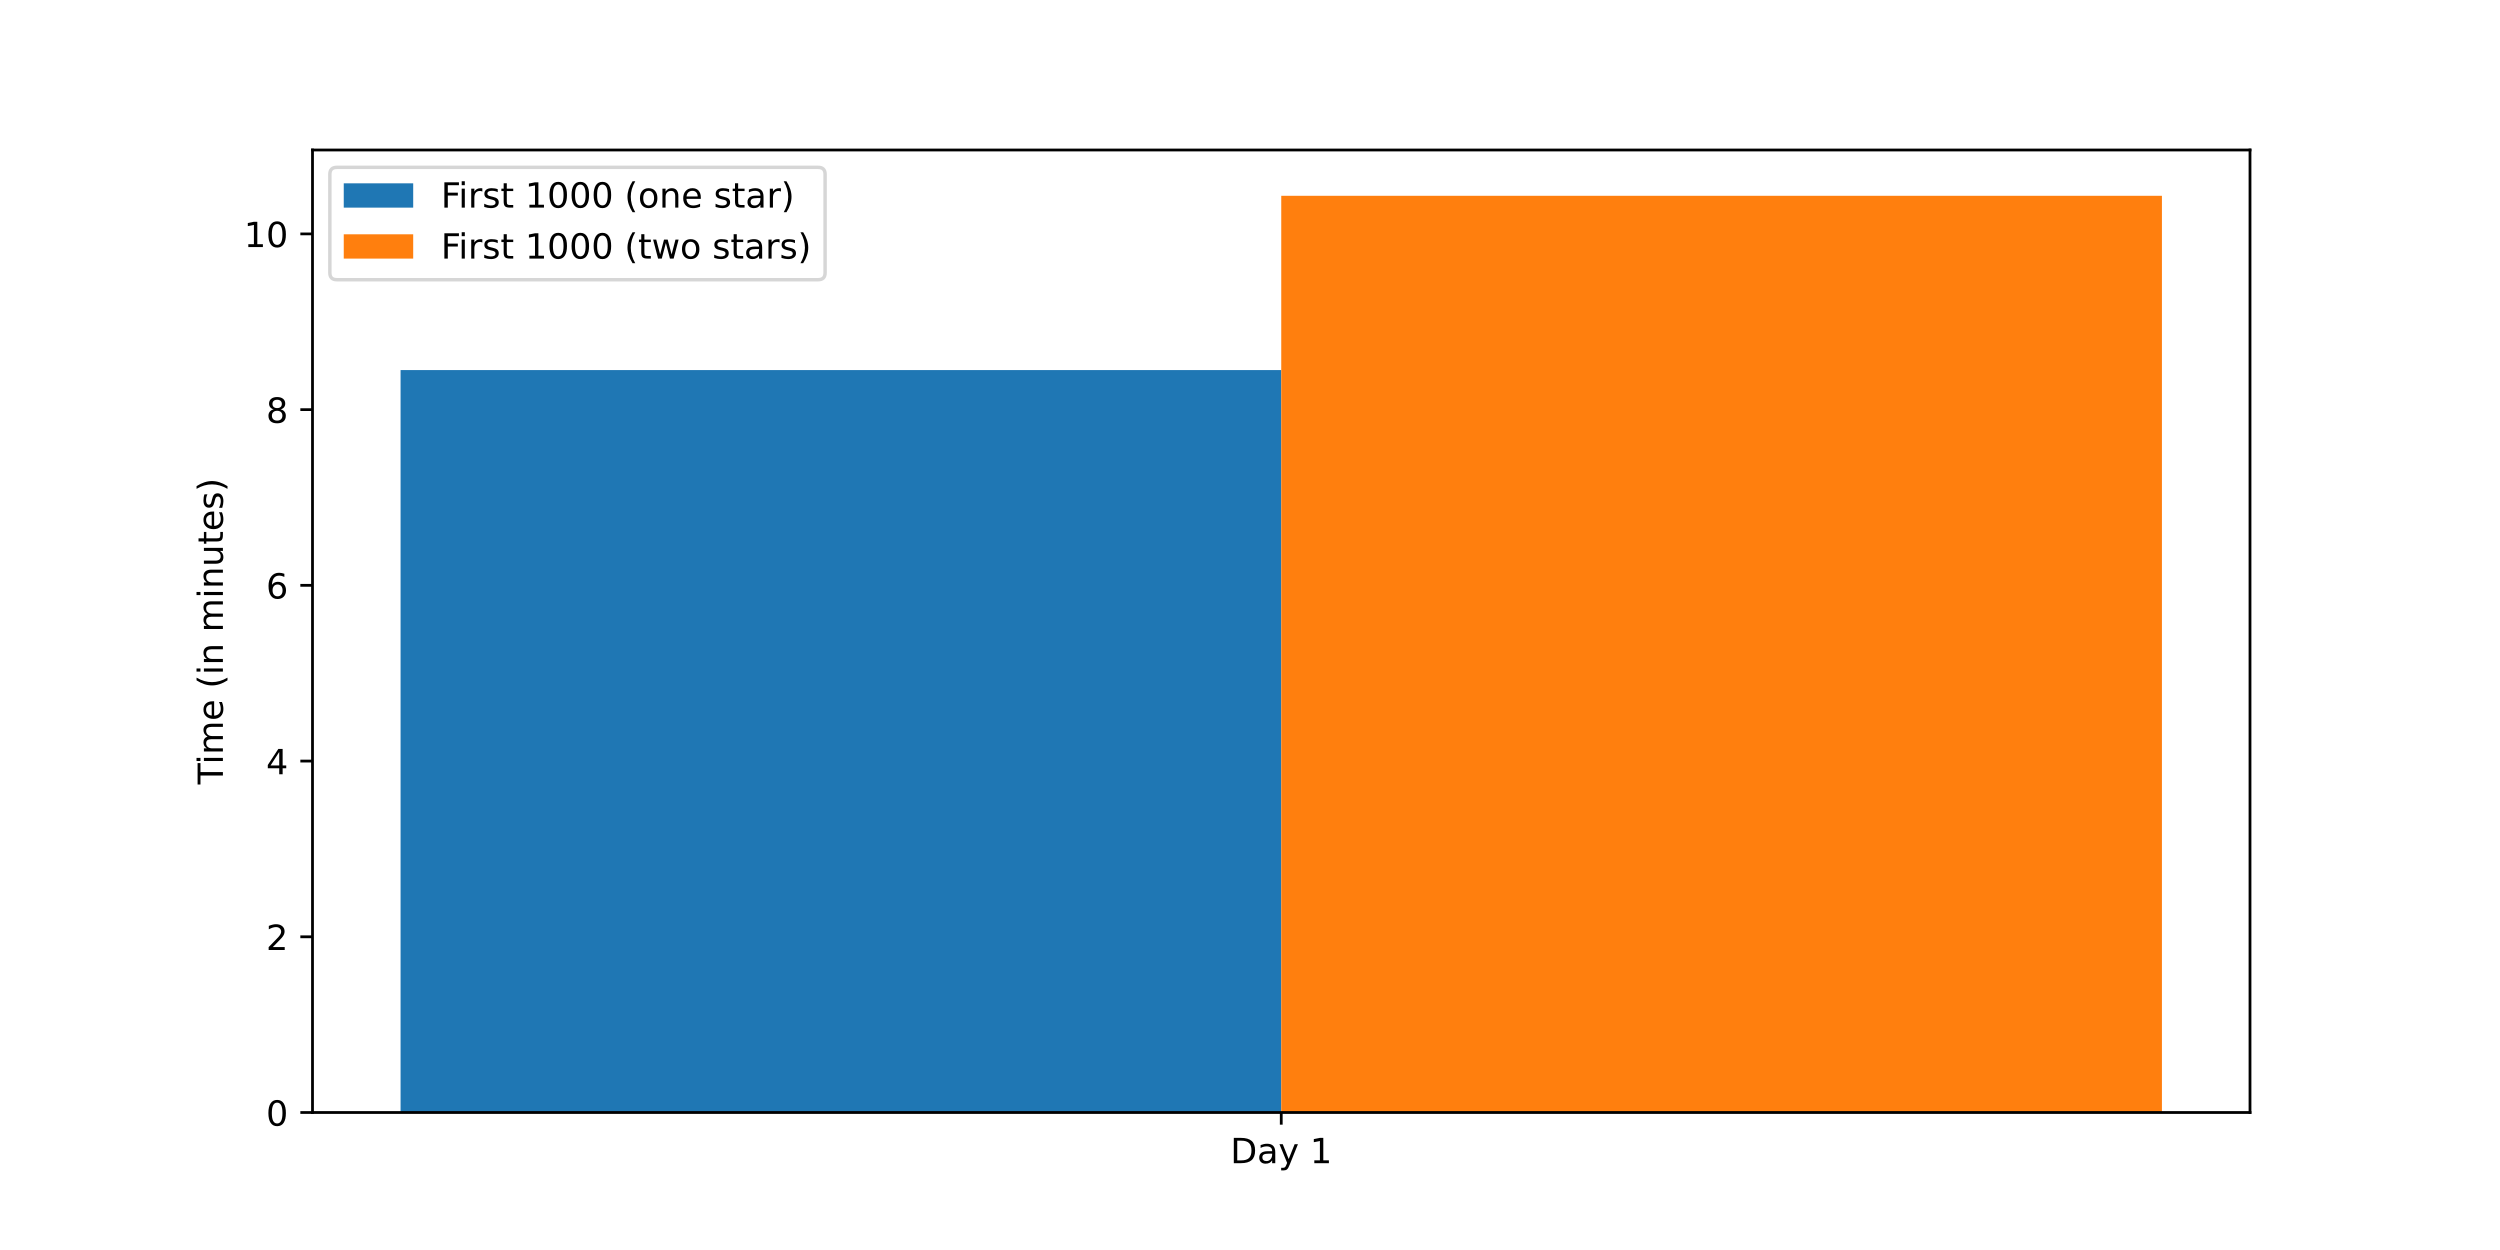
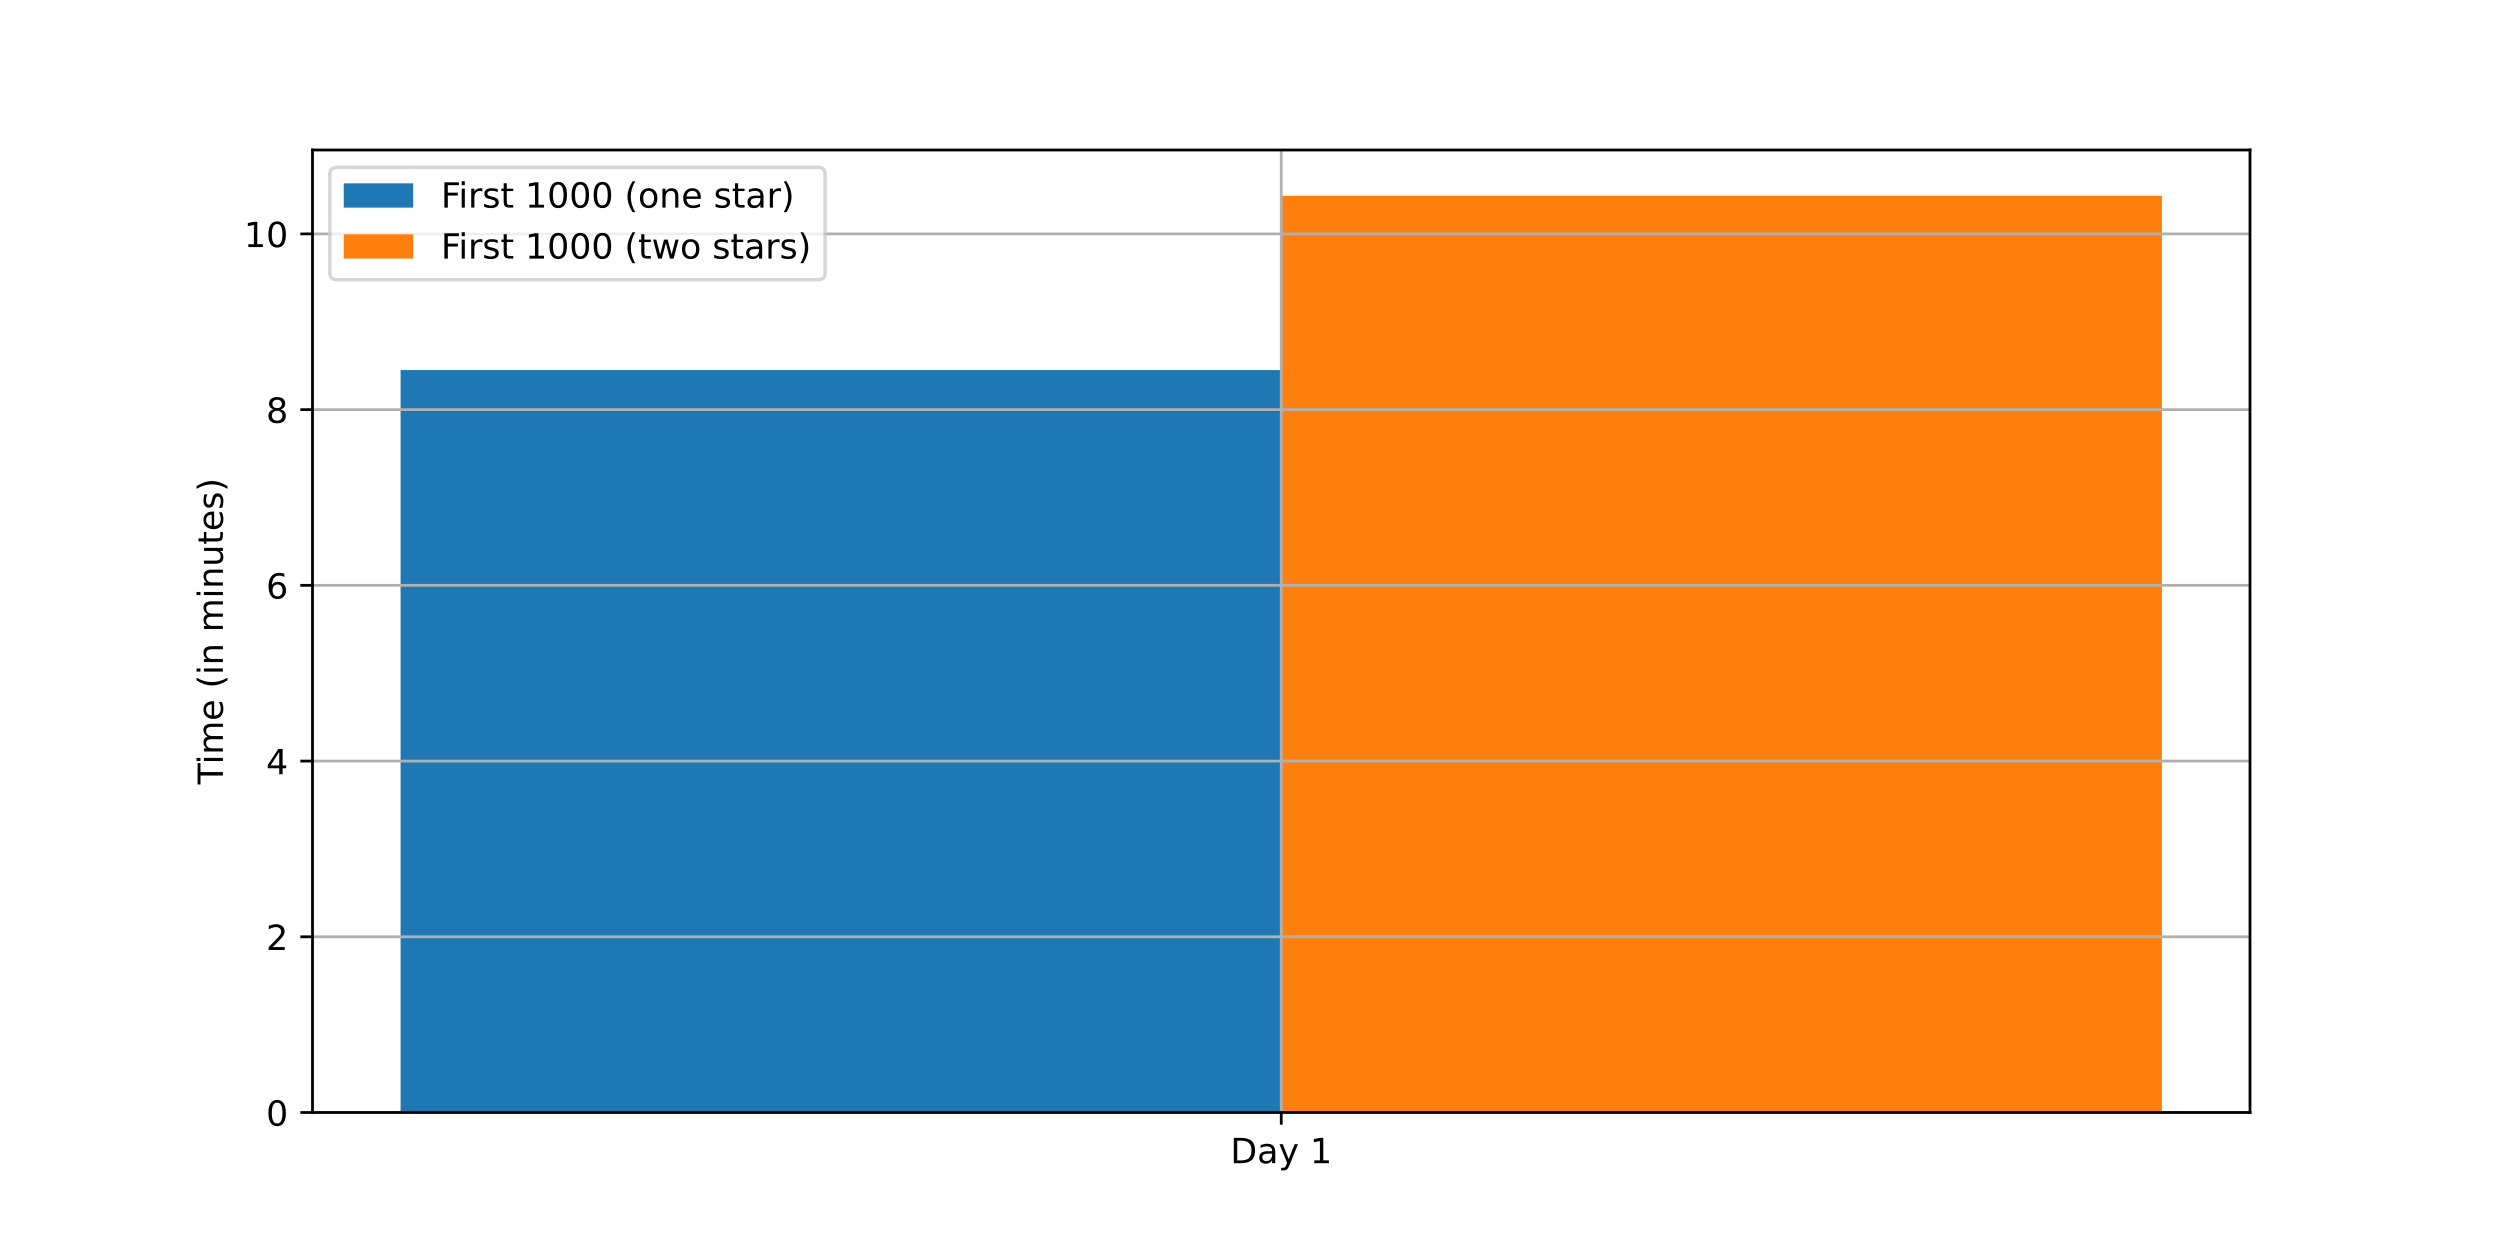
<svg xmlns="http://www.w3.org/2000/svg" xmlns:xlink="http://www.w3.org/1999/xlink" height="360pt" version="1.1" viewBox="0 0 720 360" width="720pt">
  <defs>
    <style type="text/css">*{stroke-linecap:butt;stroke-linejoin:round;}</style>
  </defs>
  <g id="figure_1">
    <g id="patch_1">
      <path d="M 0 360  L 720 360  L 720 0  L 0 0  z " style="fill:#ffffff;" />
    </g>
    <g id="axes_1">
      <g id="patch_2">
        <path d="M 90 320.4  L 648 320.4  L 648 43.2  L 90 43.2  z " style="fill:#ffffff;" />
      </g>
      <g id="patch_3">
-         <path clip-path="url(#p62edd147d8)" d="M 115.364 320.4  L 369 320.4  L 369 106.585  L 115.364 106.585  z " style="fill:#1f77b4;" />
+         <path clip-path="url(#pbea83a93fb)" d="M 115.364 320.4  L 369 320.4  L 369 106.585  L 115.364 106.585  z " style="fill:#1f77b4;" />
      </g>
      <g id="patch_4">
-         <path clip-path="url(#p62edd147d8)" d="M 369 320.4  L 622.636 320.4  L 622.636 56.4  L 369 56.4  z " style="fill:#ff7f0e;" />
+         <path clip-path="url(#pbea83a93fb)" d="M 369 320.4  L 622.636 320.4  L 622.636 56.4  L 369 56.4  z " style="fill:#ff7f0e;" />
      </g>
      <g id="matplotlib.axis_1">
        <g id="xtick_1">
          <g id="line2d_1">
-             <defs>
-               <path d="M 0 0  L 0 3.5  " id="md6bf991bcf" style="stroke:#000000;stroke-width:0.8;" />
-             </defs>
-             <g>
-               <use style="stroke:#000000;stroke-width:0.8;" x="369" xlink:href="#md6bf991bcf" y="320.4" />
+             <path clip-path="url(#pbea83a93fb)" d="M 369 320.4  L 369 43.2  " style="fill:none;stroke:#b0b0b0;stroke-linecap:square;stroke-width:0.8;" />
+           </g>
+           <g id="line2d_2">
+             <defs>
+               <path d="M 0 0  L 0 3.5  " id="m06f1c25ed2" style="stroke:#000000;stroke-width:0.8;" />
+             </defs>
+             <g>
+               <use style="stroke:#000000;stroke-width:0.8;" x="369" xlink:href="#m06f1c25ed2" y="320.4" />
            </g>
          </g>
          <g id="text_1">
            <g transform="translate(354.3562 334.9984)scale(0.1 -0.1)">
              <defs>
                <path d="M 19.672 64.797  L 19.672 8.109  L 31.594 8.109  Q 46.688 8.109 53.688 14.938  Q 60.688 21.781 60.688 36.531  Q 60.688 51.172 53.688 57.984  Q 46.688 64.797 31.594 64.797  z M 9.812 72.906  L 30.078 72.906  Q 51.266 72.906 61.172 64.094  Q 71.094 55.281 71.094 36.531  Q 71.094 17.672 61.125 8.828  Q 51.172 0 30.078 0  L 9.812 0  z " id="DejaVuSans-68" />
                <path d="M 34.281 27.484  Q 23.391 27.484 19.188 25  Q 14.984 22.516 14.984 16.5  Q 14.984 11.719 18.141 8.906  Q 21.297 6.109 26.703 6.109  Q 34.188 6.109 38.703 11.406  Q 43.219 16.703 43.219 25.484  L 43.219 27.484  z M 52.203 31.203  L 52.203 0  L 43.219 0  L 43.219 8.297  Q 40.141 3.328 35.547 0.953  Q 30.953 -1.422 24.312 -1.422  Q 15.922 -1.422 10.953 3.297  Q 6 8.016 6 15.922  Q 6 25.141 12.172 29.828  Q 18.359 34.516 30.609 34.516  L 43.219 34.516  L 43.219 35.406  Q 43.219 41.609 39.141 45  Q 35.062 48.391 27.688 48.391  Q 23 48.391 18.547 47.266  Q 14.109 46.141 10.016 43.891  L 10.016 52.203  Q 14.938 54.109 19.578 55.047  Q 24.219 56 28.609 56  Q 40.484 56 46.344 49.844  Q 52.203 43.703 52.203 31.203  z " id="DejaVuSans-97" />
                <path d="M 32.172 -5.078  Q 28.375 -14.844 24.75 -17.812  Q 21.141 -20.797 15.094 -20.797  L 7.906 -20.797  L 7.906 -13.281  L 13.188 -13.281  Q 16.891 -13.281 18.938 -11.516  Q 21 -9.766 23.484 -3.219  L 25.094 0.875  L 2.984 54.688  L 12.5 54.688  L 29.594 11.922  L 46.688 54.688  L 56.203 54.688  z " id="DejaVuSans-121" />
                <path id="DejaVuSans-32" />
                <path d="M 12.406 8.297  L 28.516 8.297  L 28.516 63.922  L 10.984 60.406  L 10.984 69.391  L 28.422 72.906  L 38.281 72.906  L 38.281 8.297  L 54.391 8.297  L 54.391 0  L 12.406 0  z " id="DejaVuSans-49" />
              </defs>
              <use xlink:href="#DejaVuSans-68" />
              <use x="77.002" xlink:href="#DejaVuSans-97" />
              <use x="138.281" xlink:href="#DejaVuSans-121" />
              <use x="197.461" xlink:href="#DejaVuSans-32" />
              <use x="229.248" xlink:href="#DejaVuSans-49" />
            </g>
          </g>
        </g>
      </g>
      <g id="matplotlib.axis_2">
        <g id="ytick_1">
-           <g id="line2d_2">
-             <defs>
-               <path d="M 0 0  L -3.5 0  " id="mbdf97402d7" style="stroke:#000000;stroke-width:0.8;" />
-             </defs>
-             <g>
-               <use style="stroke:#000000;stroke-width:0.8;" x="90" xlink:href="#mbdf97402d7" y="320.4" />
+           <g id="line2d_3">
+             <path clip-path="url(#pbea83a93fb)" d="M 90 320.4  L 648 320.4  " style="fill:none;stroke:#b0b0b0;stroke-linecap:square;stroke-width:0.8;" />
+           </g>
+           <g id="line2d_4">
+             <defs>
+               <path d="M 0 0  L -3.5 0  " id="m3cd9cd2938" style="stroke:#000000;stroke-width:0.8;" />
+             </defs>
+             <g>
+               <use style="stroke:#000000;stroke-width:0.8;" x="90" xlink:href="#m3cd9cd2938" y="320.4" />
            </g>
          </g>
          <g id="text_2">
            <g transform="translate(76.6375 324.1992)scale(0.1 -0.1)">
              <defs>
                <path d="M 31.781 66.406  Q 24.172 66.406 20.328 58.906  Q 16.5 51.422 16.5 36.375  Q 16.5 21.391 20.328 13.891  Q 24.172 6.391 31.781 6.391  Q 39.453 6.391 43.281 13.891  Q 47.125 21.391 47.125 36.375  Q 47.125 51.422 43.281 58.906  Q 39.453 66.406 31.781 66.406  z M 31.781 74.219  Q 44.047 74.219 50.516 64.516  Q 56.984 54.828 56.984 36.375  Q 56.984 17.969 50.516 8.266  Q 44.047 -1.422 31.781 -1.422  Q 19.531 -1.422 13.062 8.266  Q 6.594 17.969 6.594 36.375  Q 6.594 54.828 13.062 64.516  Q 19.531 74.219 31.781 74.219  z " id="DejaVuSans-48" />
              </defs>
              <use xlink:href="#DejaVuSans-48" />
            </g>
          </g>
        </g>
        <g id="ytick_2">
-           <g id="line2d_3">
-             <g>
-               <use style="stroke:#000000;stroke-width:0.8;" x="90" xlink:href="#mbdf97402d7" y="269.793" />
+           <g id="line2d_5">
+             <path clip-path="url(#pbea83a93fb)" d="M 90 269.793  L 648 269.793  " style="fill:none;stroke:#b0b0b0;stroke-linecap:square;stroke-width:0.8;" />
+           </g>
+           <g id="line2d_6">
+             <g>
+               <use style="stroke:#000000;stroke-width:0.8;" x="90" xlink:href="#m3cd9cd2938" y="269.793" />
            </g>
          </g>
          <g id="text_3">
            <g transform="translate(76.6375 273.5922)scale(0.1 -0.1)">
              <defs>
                <path d="M 19.188 8.297  L 53.609 8.297  L 53.609 0  L 7.328 0  L 7.328 8.297  Q 12.938 14.109 22.625 23.891  Q 32.328 33.688 34.812 36.531  Q 39.547 41.844 41.422 45.531  Q 43.312 49.219 43.312 52.781  Q 43.312 58.594 39.234 62.25  Q 35.156 65.922 28.609 65.922  Q 23.969 65.922 18.812 64.312  Q 13.672 62.703 7.812 59.422  L 7.812 69.391  Q 13.766 71.781 18.938 73  Q 24.125 74.219 28.422 74.219  Q 39.75 74.219 46.484 68.547  Q 53.219 62.891 53.219 53.422  Q 53.219 48.922 51.531 44.891  Q 49.859 40.875 45.406 35.406  Q 44.188 33.984 37.641 27.219  Q 31.109 20.453 19.188 8.297  z " id="DejaVuSans-50" />
              </defs>
              <use xlink:href="#DejaVuSans-50" />
            </g>
          </g>
        </g>
        <g id="ytick_3">
-           <g id="line2d_4">
-             <g>
-               <use style="stroke:#000000;stroke-width:0.8;" x="90" xlink:href="#mbdf97402d7" y="219.186" />
+           <g id="line2d_7">
+             <path clip-path="url(#pbea83a93fb)" d="M 90 219.186  L 648 219.186  " style="fill:none;stroke:#b0b0b0;stroke-linecap:square;stroke-width:0.8;" />
+           </g>
+           <g id="line2d_8">
+             <g>
+               <use style="stroke:#000000;stroke-width:0.8;" x="90" xlink:href="#m3cd9cd2938" y="219.186" />
            </g>
          </g>
          <g id="text_4">
            <g transform="translate(76.6375 222.9852)scale(0.1 -0.1)">
              <defs>
                <path d="M 37.797 64.312  L 12.891 25.391  L 37.797 25.391  z M 35.203 72.906  L 47.609 72.906  L 47.609 25.391  L 58.016 25.391  L 58.016 17.188  L 47.609 17.188  L 47.609 0  L 37.797 0  L 37.797 17.188  L 4.891 17.188  L 4.891 26.703  z " id="DejaVuSans-52" />
              </defs>
              <use xlink:href="#DejaVuSans-52" />
            </g>
          </g>
        </g>
        <g id="ytick_4">
-           <g id="line2d_5">
-             <g>
-               <use style="stroke:#000000;stroke-width:0.8;" x="90" xlink:href="#mbdf97402d7" y="168.579" />
+           <g id="line2d_9">
+             <path clip-path="url(#pbea83a93fb)" d="M 90 168.579  L 648 168.579  " style="fill:none;stroke:#b0b0b0;stroke-linecap:square;stroke-width:0.8;" />
+           </g>
+           <g id="line2d_10">
+             <g>
+               <use style="stroke:#000000;stroke-width:0.8;" x="90" xlink:href="#m3cd9cd2938" y="168.579" />
            </g>
          </g>
          <g id="text_5">
            <g transform="translate(76.6375 172.3781)scale(0.1 -0.1)">
              <defs>
                <path d="M 33.016 40.375  Q 26.375 40.375 22.484 35.828  Q 18.609 31.297 18.609 23.391  Q 18.609 15.531 22.484 10.953  Q 26.375 6.391 33.016 6.391  Q 39.656 6.391 43.531 10.953  Q 47.406 15.531 47.406 23.391  Q 47.406 31.297 43.531 35.828  Q 39.656 40.375 33.016 40.375  z M 52.594 71.297  L 52.594 62.312  Q 48.875 64.062 45.094 64.984  Q 41.312 65.922 37.594 65.922  Q 27.828 65.922 22.672 59.328  Q 17.531 52.734 16.797 39.406  Q 19.672 43.656 24.016 45.922  Q 28.375 48.188 33.594 48.188  Q 44.578 48.188 50.953 41.516  Q 57.328 34.859 57.328 23.391  Q 57.328 12.156 50.688 5.359  Q 44.047 -1.422 33.016 -1.422  Q 20.359 -1.422 13.672 8.266  Q 6.984 17.969 6.984 36.375  Q 6.984 53.656 15.188 63.938  Q 23.391 74.219 37.203 74.219  Q 40.922 74.219 44.703 73.484  Q 48.484 72.75 52.594 71.297  z " id="DejaVuSans-54" />
              </defs>
              <use xlink:href="#DejaVuSans-54" />
            </g>
          </g>
        </g>
        <g id="ytick_5">
-           <g id="line2d_6">
-             <g>
-               <use style="stroke:#000000;stroke-width:0.8;" x="90" xlink:href="#mbdf97402d7" y="117.972" />
+           <g id="line2d_11">
+             <path clip-path="url(#pbea83a93fb)" d="M 90 117.972  L 648 117.972  " style="fill:none;stroke:#b0b0b0;stroke-linecap:square;stroke-width:0.8;" />
+           </g>
+           <g id="line2d_12">
+             <g>
+               <use style="stroke:#000000;stroke-width:0.8;" x="90" xlink:href="#m3cd9cd2938" y="117.972" />
            </g>
          </g>
          <g id="text_6">
            <g transform="translate(76.6375 121.7711)scale(0.1 -0.1)">
              <defs>
                <path d="M 31.781 34.625  Q 24.75 34.625 20.719 30.859  Q 16.703 27.094 16.703 20.516  Q 16.703 13.922 20.719 10.156  Q 24.75 6.391 31.781 6.391  Q 38.812 6.391 42.859 10.172  Q 46.922 13.969 46.922 20.516  Q 46.922 27.094 42.891 30.859  Q 38.875 34.625 31.781 34.625  z M 21.922 38.812  Q 15.578 40.375 12.031 44.719  Q 8.5 49.078 8.5 55.328  Q 8.5 64.062 14.719 69.141  Q 20.953 74.219 31.781 74.219  Q 42.672 74.219 48.875 69.141  Q 55.078 64.062 55.078 55.328  Q 55.078 49.078 51.531 44.719  Q 48 40.375 41.703 38.812  Q 48.828 37.156 52.797 32.312  Q 56.781 27.484 56.781 20.516  Q 56.781 9.906 50.312 4.234  Q 43.844 -1.422 31.781 -1.422  Q 19.734 -1.422 13.25 4.234  Q 6.781 9.906 6.781 20.516  Q 6.781 27.484 10.781 32.312  Q 14.797 37.156 21.922 38.812  z M 18.312 54.391  Q 18.312 48.734 21.844 45.562  Q 25.391 42.391 31.781 42.391  Q 38.141 42.391 41.719 45.562  Q 45.312 48.734 45.312 54.391  Q 45.312 60.062 41.719 63.234  Q 38.141 66.406 31.781 66.406  Q 25.391 66.406 21.844 63.234  Q 18.312 60.062 18.312 54.391  z " id="DejaVuSans-56" />
              </defs>
              <use xlink:href="#DejaVuSans-56" />
            </g>
          </g>
        </g>
        <g id="ytick_6">
-           <g id="line2d_7">
-             <g>
-               <use style="stroke:#000000;stroke-width:0.8;" x="90" xlink:href="#mbdf97402d7" y="67.365" />
+           <g id="line2d_13">
+             <path clip-path="url(#pbea83a93fb)" d="M 90 67.365  L 648 67.365  " style="fill:none;stroke:#b0b0b0;stroke-linecap:square;stroke-width:0.8;" />
+           </g>
+           <g id="line2d_14">
+             <g>
+               <use style="stroke:#000000;stroke-width:0.8;" x="90" xlink:href="#m3cd9cd2938" y="67.365" />
            </g>
          </g>
          <g id="text_7">
            <g transform="translate(70.275 71.16407)scale(0.1 -0.1)">
              <use xlink:href="#DejaVuSans-49" />
              <use x="63.623" xlink:href="#DejaVuSans-48" />
            </g>
          </g>
        </g>
        <g id="text_8">
          <g transform="translate(64.19531 225.9094)rotate(-90)scale(0.1 -0.1)">
            <defs>
              <path d="M -0.297 72.906  L 61.375 72.906  L 61.375 64.594  L 35.5 64.594  L 35.5 0  L 25.594 0  L 25.594 64.594  L -0.297 64.594  z " id="DejaVuSans-84" />
              <path d="M 9.422 54.688  L 18.406 54.688  L 18.406 0  L 9.422 0  z M 9.422 75.984  L 18.406 75.984  L 18.406 64.594  L 9.422 64.594  z " id="DejaVuSans-105" />
              <path d="M 52 44.188  Q 55.375 50.25 60.062 53.125  Q 64.75 56 71.094 56  Q 79.641 56 84.281 50.016  Q 88.922 44.047 88.922 33.016  L 88.922 0  L 79.891 0  L 79.891 32.719  Q 79.891 40.578 77.094 44.375  Q 74.312 48.188 68.609 48.188  Q 61.625 48.188 57.562 43.547  Q 53.516 38.922 53.516 30.906  L 53.516 0  L 44.484 0  L 44.484 32.719  Q 44.484 40.625 41.703 44.406  Q 38.922 48.188 33.109 48.188  Q 26.219 48.188 22.156 43.531  Q 18.109 38.875 18.109 30.906  L 18.109 0  L 9.078 0  L 9.078 54.688  L 18.109 54.688  L 18.109 46.188  Q 21.188 51.219 25.484 53.609  Q 29.781 56 35.688 56  Q 41.656 56 45.828 52.969  Q 50 49.953 52 44.188  z " id="DejaVuSans-109" />
              <path d="M 56.203 29.594  L 56.203 25.203  L 14.891 25.203  Q 15.484 15.922 20.484 11.062  Q 25.484 6.203 34.422 6.203  Q 39.594 6.203 44.453 7.469  Q 49.312 8.734 54.109 11.281  L 54.109 2.781  Q 49.266 0.734 44.188 -0.344  Q 39.109 -1.422 33.891 -1.422  Q 20.797 -1.422 13.156 6.188  Q 5.516 13.812 5.516 26.812  Q 5.516 40.234 12.766 48.109  Q 20.016 56 32.328 56  Q 43.359 56 49.781 48.891  Q 56.203 41.797 56.203 29.594  z M 47.219 32.234  Q 47.125 39.594 43.094 43.984  Q 39.062 48.391 32.422 48.391  Q 24.906 48.391 20.391 44.141  Q 15.875 39.891 15.188 32.172  z " id="DejaVuSans-101" />
              <path d="M 31 75.875  Q 24.469 64.656 21.281 53.656  Q 18.109 42.672 18.109 31.391  Q 18.109 20.125 21.312 9.062  Q 24.516 -2 31 -13.188  L 23.188 -13.188  Q 15.875 -1.703 12.234 9.375  Q 8.594 20.453 8.594 31.391  Q 8.594 42.281 12.203 53.312  Q 15.828 64.359 23.188 75.875  z " id="DejaVuSans-40" />
              <path d="M 54.891 33.016  L 54.891 0  L 45.906 0  L 45.906 32.719  Q 45.906 40.484 42.875 44.328  Q 39.844 48.188 33.797 48.188  Q 26.516 48.188 22.312 43.547  Q 18.109 38.922 18.109 30.906  L 18.109 0  L 9.078 0  L 9.078 54.688  L 18.109 54.688  L 18.109 46.188  Q 21.344 51.125 25.703 53.562  Q 30.078 56 35.797 56  Q 45.219 56 50.047 50.172  Q 54.891 44.344 54.891 33.016  z " id="DejaVuSans-110" />
              <path d="M 8.5 21.578  L 8.5 54.688  L 17.484 54.688  L 17.484 21.922  Q 17.484 14.156 20.5 10.266  Q 23.531 6.391 29.594 6.391  Q 36.859 6.391 41.078 11.031  Q 45.312 15.672 45.312 23.688  L 45.312 54.688  L 54.297 54.688  L 54.297 0  L 45.312 0  L 45.312 8.406  Q 42.047 3.422 37.719 1  Q 33.406 -1.422 27.688 -1.422  Q 18.266 -1.422 13.375 4.438  Q 8.5 10.297 8.5 21.578  z M 31.109 56  z " id="DejaVuSans-117" />
              <path d="M 18.312 70.219  L 18.312 54.688  L 36.812 54.688  L 36.812 47.703  L 18.312 47.703  L 18.312 18.016  Q 18.312 11.328 20.141 9.422  Q 21.969 7.516 27.594 7.516  L 36.812 7.516  L 36.812 0  L 27.594 0  Q 17.188 0 13.234 3.875  Q 9.281 7.766 9.281 18.016  L 9.281 47.703  L 2.688 47.703  L 2.688 54.688  L 9.281 54.688  L 9.281 70.219  z " id="DejaVuSans-116" />
              <path d="M 44.281 53.078  L 44.281 44.578  Q 40.484 46.531 36.375 47.5  Q 32.281 48.484 27.875 48.484  Q 21.188 48.484 17.844 46.438  Q 14.5 44.391 14.5 40.281  Q 14.5 37.156 16.891 35.375  Q 19.281 33.594 26.516 31.984  L 29.594 31.297  Q 39.156 29.25 43.188 25.516  Q 47.219 21.781 47.219 15.094  Q 47.219 7.469 41.188 3.016  Q 35.156 -1.422 24.609 -1.422  Q 20.219 -1.422 15.453 -0.562  Q 10.688 0.297 5.422 2  L 5.422 11.281  Q 10.406 8.688 15.234 7.391  Q 20.062 6.109 24.812 6.109  Q 31.156 6.109 34.562 8.281  Q 37.984 10.453 37.984 14.406  Q 37.984 18.062 35.516 20.016  Q 33.062 21.969 24.703 23.781  L 21.578 24.516  Q 13.234 26.266 9.516 29.906  Q 5.812 33.547 5.812 39.891  Q 5.812 47.609 11.281 51.797  Q 16.75 56 26.812 56  Q 31.781 56 36.172 55.266  Q 40.578 54.547 44.281 53.078  z " id="DejaVuSans-115" />
              <path d="M 8.016 75.875  L 15.828 75.875  Q 23.141 64.359 26.781 53.312  Q 30.422 42.281 30.422 31.391  Q 30.422 20.453 26.781 9.375  Q 23.141 -1.703 15.828 -13.188  L 8.016 -13.188  Q 14.5 -2 17.703 9.062  Q 20.906 20.125 20.906 31.391  Q 20.906 42.672 17.703 53.656  Q 14.5 64.656 8.016 75.875  z " id="DejaVuSans-41" />
            </defs>
            <use xlink:href="#DejaVuSans-84" />
            <use x="57.959" xlink:href="#DejaVuSans-105" />
            <use x="85.742" xlink:href="#DejaVuSans-109" />
            <use x="183.154" xlink:href="#DejaVuSans-101" />
            <use x="244.678" xlink:href="#DejaVuSans-32" />
            <use x="276.465" xlink:href="#DejaVuSans-40" />
            <use x="315.479" xlink:href="#DejaVuSans-105" />
            <use x="343.262" xlink:href="#DejaVuSans-110" />
            <use x="406.641" xlink:href="#DejaVuSans-32" />
            <use x="438.428" xlink:href="#DejaVuSans-109" />
            <use x="535.84" xlink:href="#DejaVuSans-105" />
            <use x="563.623" xlink:href="#DejaVuSans-110" />
            <use x="627.002" xlink:href="#DejaVuSans-117" />
            <use x="690.381" xlink:href="#DejaVuSans-116" />
            <use x="729.59" xlink:href="#DejaVuSans-101" />
            <use x="791.113" xlink:href="#DejaVuSans-115" />
            <use x="843.213" xlink:href="#DejaVuSans-41" />
          </g>
        </g>
      </g>
      <g id="patch_5">
        <path d="M 90 320.4  L 90 43.2  " style="fill:none;stroke:#000000;stroke-linecap:square;stroke-linejoin:miter;stroke-width:0.8;" />
      </g>
      <g id="patch_6">
        <path d="M 648 320.4  L 648 43.2  " style="fill:none;stroke:#000000;stroke-linecap:square;stroke-linejoin:miter;stroke-width:0.8;" />
      </g>
      <g id="patch_7">
        <path d="M 90 320.4  L 648 320.4  " style="fill:none;stroke:#000000;stroke-linecap:square;stroke-linejoin:miter;stroke-width:0.8;" />
      </g>
      <g id="patch_8">
        <path d="M 90 43.2  L 648 43.2  " style="fill:none;stroke:#000000;stroke-linecap:square;stroke-linejoin:miter;stroke-width:0.8;" />
      </g>
      <g id="legend_1">
        <g id="patch_9">
          <path d="M 97 80.556  L 235.628 80.556  Q 237.628 80.556 237.628 78.556  L 237.628 50.2  Q 237.628 48.2 235.628 48.2  L 97 48.2  Q 95 48.2 95 50.2  L 95 78.556  Q 95 80.556 97 80.556  z " style="fill:#ffffff;opacity:0.8;stroke:#cccccc;stroke-linejoin:miter;" />
        </g>
        <g id="patch_10">
          <path d="M 99 59.798  L 119 59.798  L 119 52.798  L 99 52.798  z " style="fill:#1f77b4;" />
        </g>
        <g id="text_9">
          <g transform="translate(127 59.79844)scale(0.1 -0.1)">
            <defs>
              <path d="M 9.812 72.906  L 51.703 72.906  L 51.703 64.594  L 19.672 64.594  L 19.672 43.109  L 48.578 43.109  L 48.578 34.812  L 19.672 34.812  L 19.672 0  L 9.812 0  z " id="DejaVuSans-70" />
              <path d="M 41.109 46.297  Q 39.594 47.172 37.812 47.578  Q 36.031 48 33.891 48  Q 26.266 48 22.188 43.047  Q 18.109 38.094 18.109 28.812  L 18.109 0  L 9.078 0  L 9.078 54.688  L 18.109 54.688  L 18.109 46.188  Q 20.953 51.172 25.484 53.578  Q 30.031 56 36.531 56  Q 37.453 56 38.578 55.875  Q 39.703 55.766 41.062 55.516  z " id="DejaVuSans-114" />
              <path d="M 30.609 48.391  Q 23.391 48.391 19.188 42.75  Q 14.984 37.109 14.984 27.297  Q 14.984 17.484 19.156 11.844  Q 23.344 6.203 30.609 6.203  Q 37.797 6.203 41.984 11.859  Q 46.188 17.531 46.188 27.297  Q 46.188 37.016 41.984 42.703  Q 37.797 48.391 30.609 48.391  z M 30.609 56  Q 42.328 56 49.016 48.375  Q 55.719 40.766 55.719 27.297  Q 55.719 13.875 49.016 6.219  Q 42.328 -1.422 30.609 -1.422  Q 18.844 -1.422 12.172 6.219  Q 5.516 13.875 5.516 27.297  Q 5.516 40.766 12.172 48.375  Q 18.844 56 30.609 56  z " id="DejaVuSans-111" />
            </defs>
            <use xlink:href="#DejaVuSans-70" />
            <use x="50.27" xlink:href="#DejaVuSans-105" />
            <use x="78.053" xlink:href="#DejaVuSans-114" />
            <use x="119.166" xlink:href="#DejaVuSans-115" />
            <use x="171.266" xlink:href="#DejaVuSans-116" />
            <use x="210.475" xlink:href="#DejaVuSans-32" />
            <use x="242.262" xlink:href="#DejaVuSans-49" />
            <use x="305.885" xlink:href="#DejaVuSans-48" />
            <use x="369.508" xlink:href="#DejaVuSans-48" />
            <use x="433.131" xlink:href="#DejaVuSans-48" />
            <use x="496.754" xlink:href="#DejaVuSans-32" />
            <use x="528.541" xlink:href="#DejaVuSans-40" />
            <use x="567.555" xlink:href="#DejaVuSans-111" />
            <use x="628.736" xlink:href="#DejaVuSans-110" />
            <use x="692.115" xlink:href="#DejaVuSans-101" />
            <use x="753.639" xlink:href="#DejaVuSans-32" />
            <use x="785.426" xlink:href="#DejaVuSans-115" />
            <use x="837.525" xlink:href="#DejaVuSans-116" />
            <use x="876.734" xlink:href="#DejaVuSans-97" />
            <use x="938.014" xlink:href="#DejaVuSans-114" />
            <use x="979.127" xlink:href="#DejaVuSans-41" />
          </g>
        </g>
        <g id="patch_11">
          <path d="M 99 74.477  L 119 74.477  L 119 67.477  L 99 67.477  z " style="fill:#ff7f0e;" />
        </g>
        <g id="text_10">
          <g transform="translate(127 74.47656)scale(0.1 -0.1)">
            <defs>
              <path d="M 4.203 54.688  L 13.188 54.688  L 24.422 12.016  L 35.594 54.688  L 46.188 54.688  L 57.422 12.016  L 68.609 54.688  L 77.594 54.688  L 63.281 0  L 52.688 0  L 40.922 44.828  L 29.109 0  L 18.5 0  z " id="DejaVuSans-119" />
            </defs>
            <use xlink:href="#DejaVuSans-70" />
            <use x="50.27" xlink:href="#DejaVuSans-105" />
            <use x="78.053" xlink:href="#DejaVuSans-114" />
            <use x="119.166" xlink:href="#DejaVuSans-115" />
            <use x="171.266" xlink:href="#DejaVuSans-116" />
            <use x="210.475" xlink:href="#DejaVuSans-32" />
            <use x="242.262" xlink:href="#DejaVuSans-49" />
            <use x="305.885" xlink:href="#DejaVuSans-48" />
            <use x="369.508" xlink:href="#DejaVuSans-48" />
            <use x="433.131" xlink:href="#DejaVuSans-48" />
            <use x="496.754" xlink:href="#DejaVuSans-32" />
            <use x="528.541" xlink:href="#DejaVuSans-40" />
            <use x="567.555" xlink:href="#DejaVuSans-116" />
            <use x="606.764" xlink:href="#DejaVuSans-119" />
            <use x="688.551" xlink:href="#DejaVuSans-111" />
            <use x="749.732" xlink:href="#DejaVuSans-32" />
            <use x="781.52" xlink:href="#DejaVuSans-115" />
            <use x="833.619" xlink:href="#DejaVuSans-116" />
            <use x="872.828" xlink:href="#DejaVuSans-97" />
            <use x="934.107" xlink:href="#DejaVuSans-114" />
            <use x="975.221" xlink:href="#DejaVuSans-115" />
            <use x="1027.32" xlink:href="#DejaVuSans-41" />
          </g>
        </g>
      </g>
    </g>
  </g>
  <defs>
-     <clipPath id="p62edd147d8">
+     <clipPath id="pbea83a93fb">
      <rect height="277.2" width="558" x="90" y="43.2" />
    </clipPath>
  </defs>
</svg>
